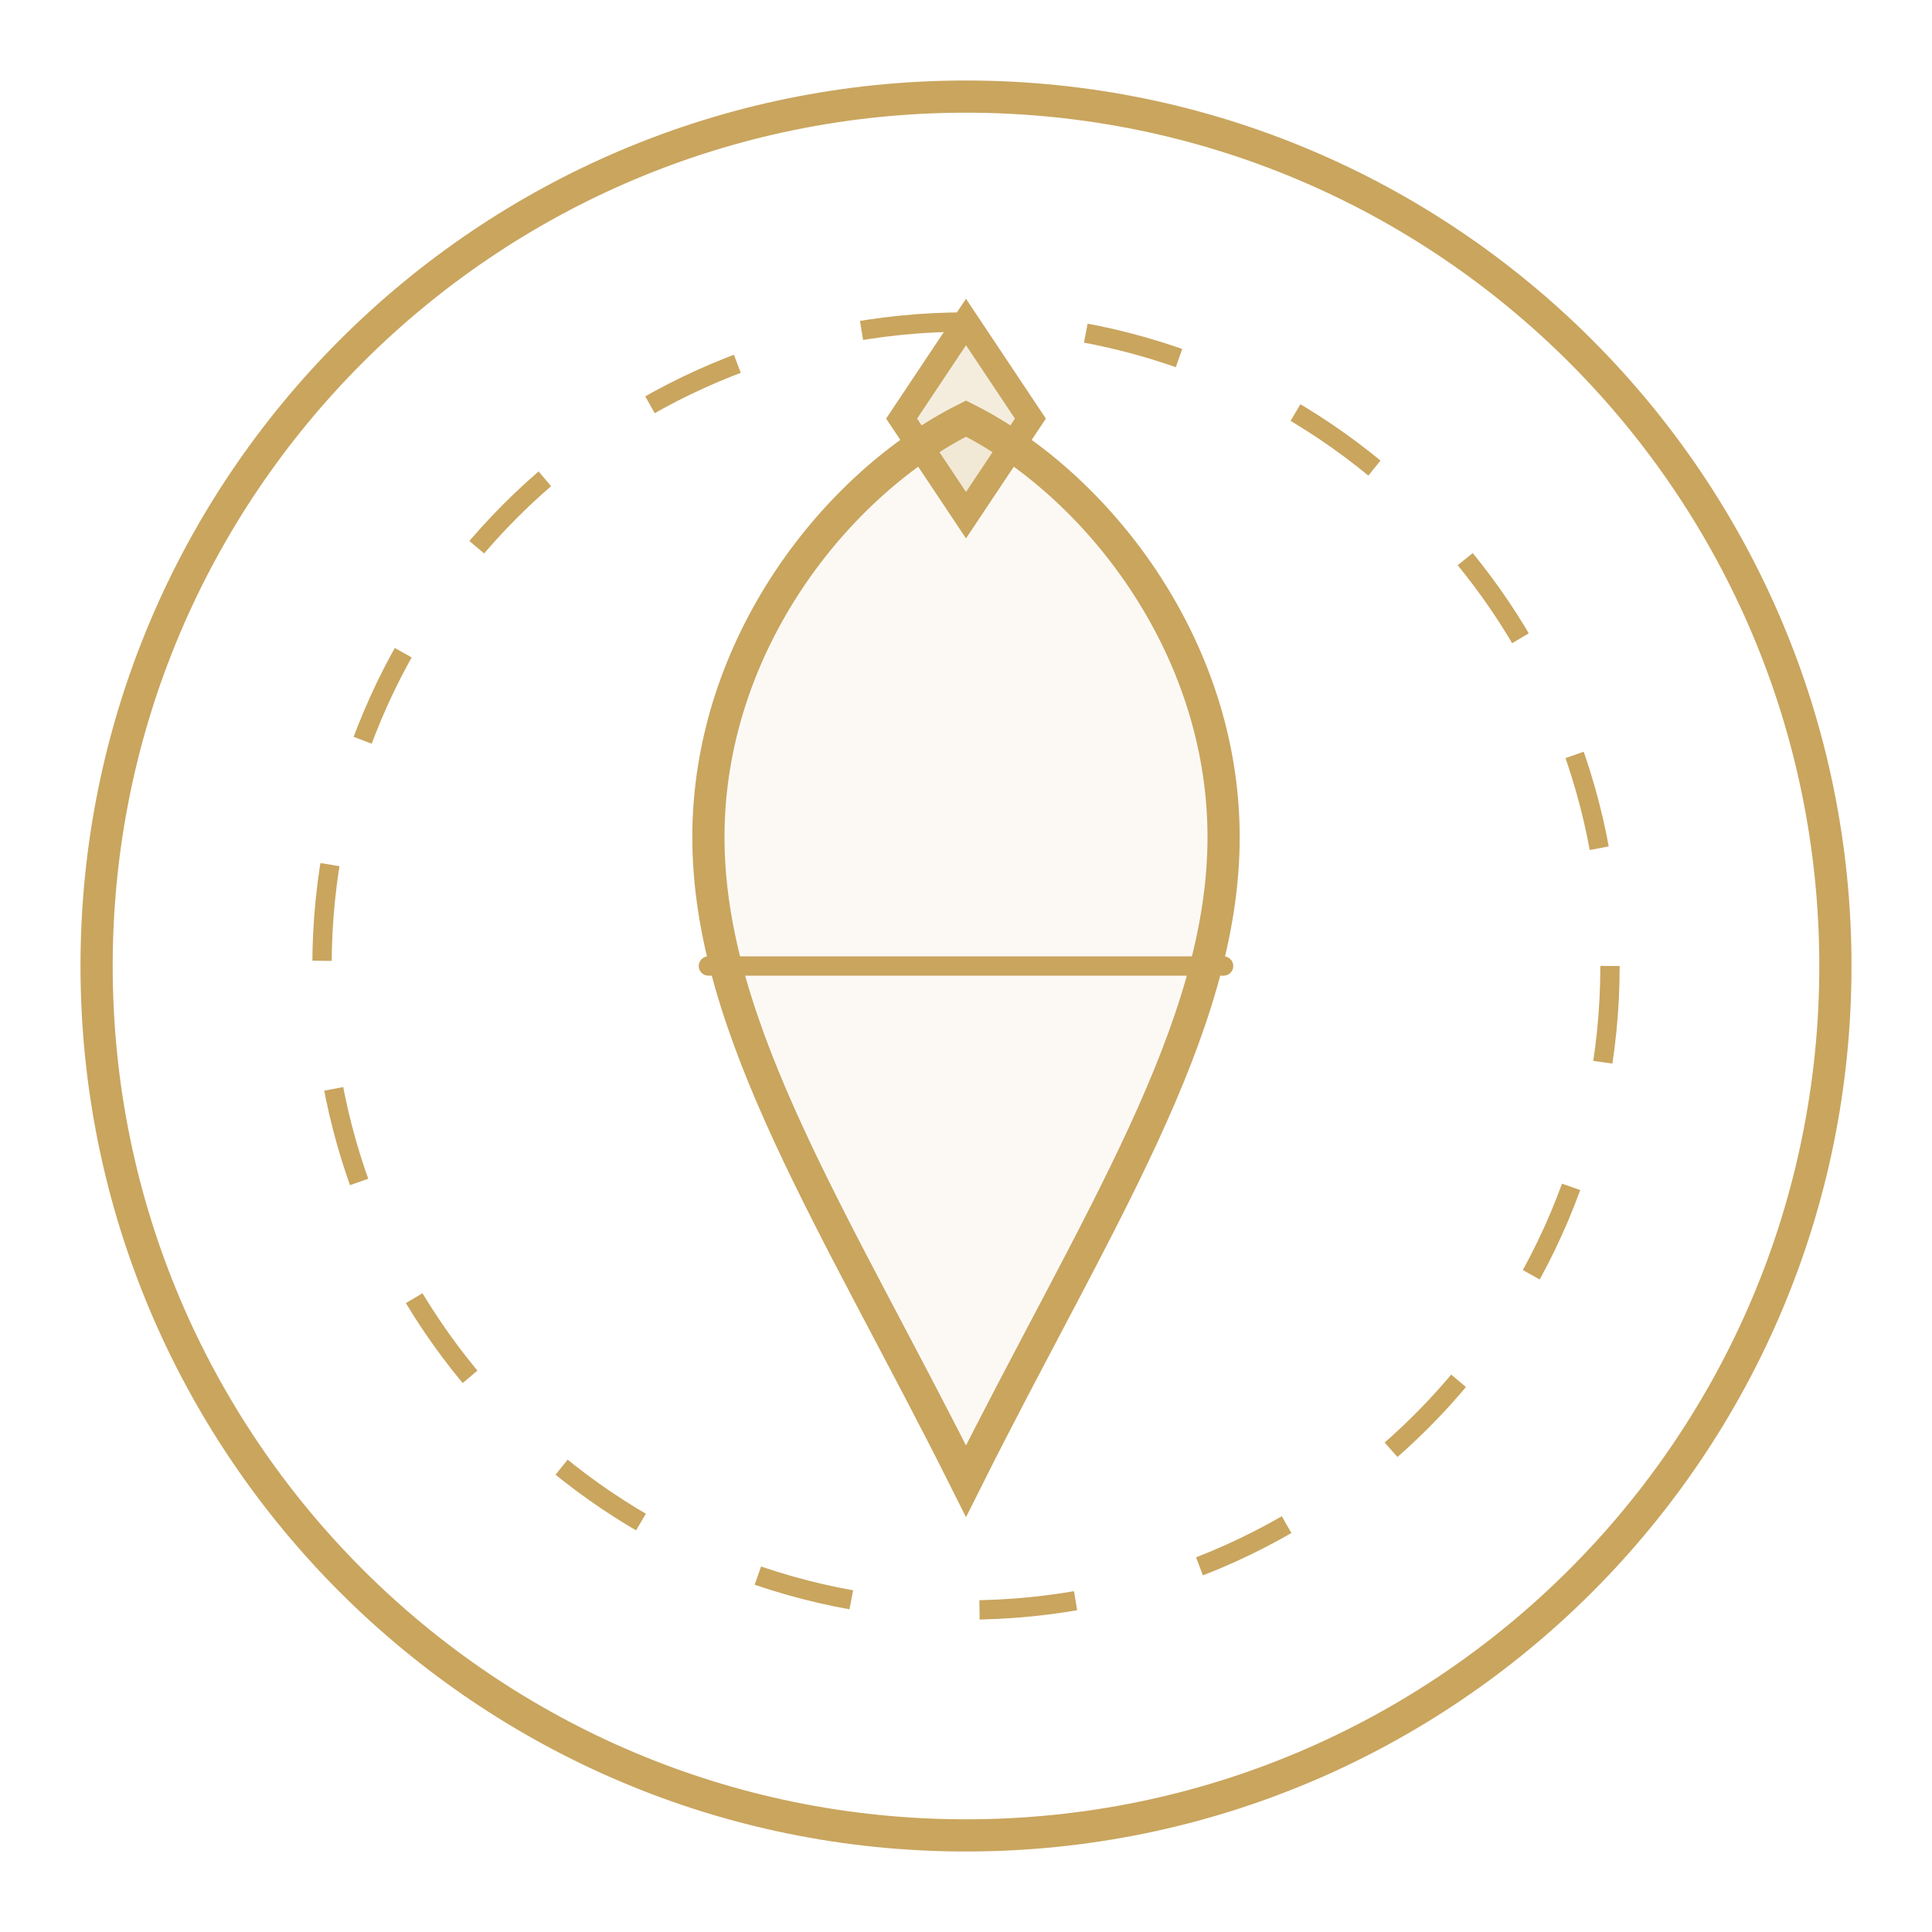
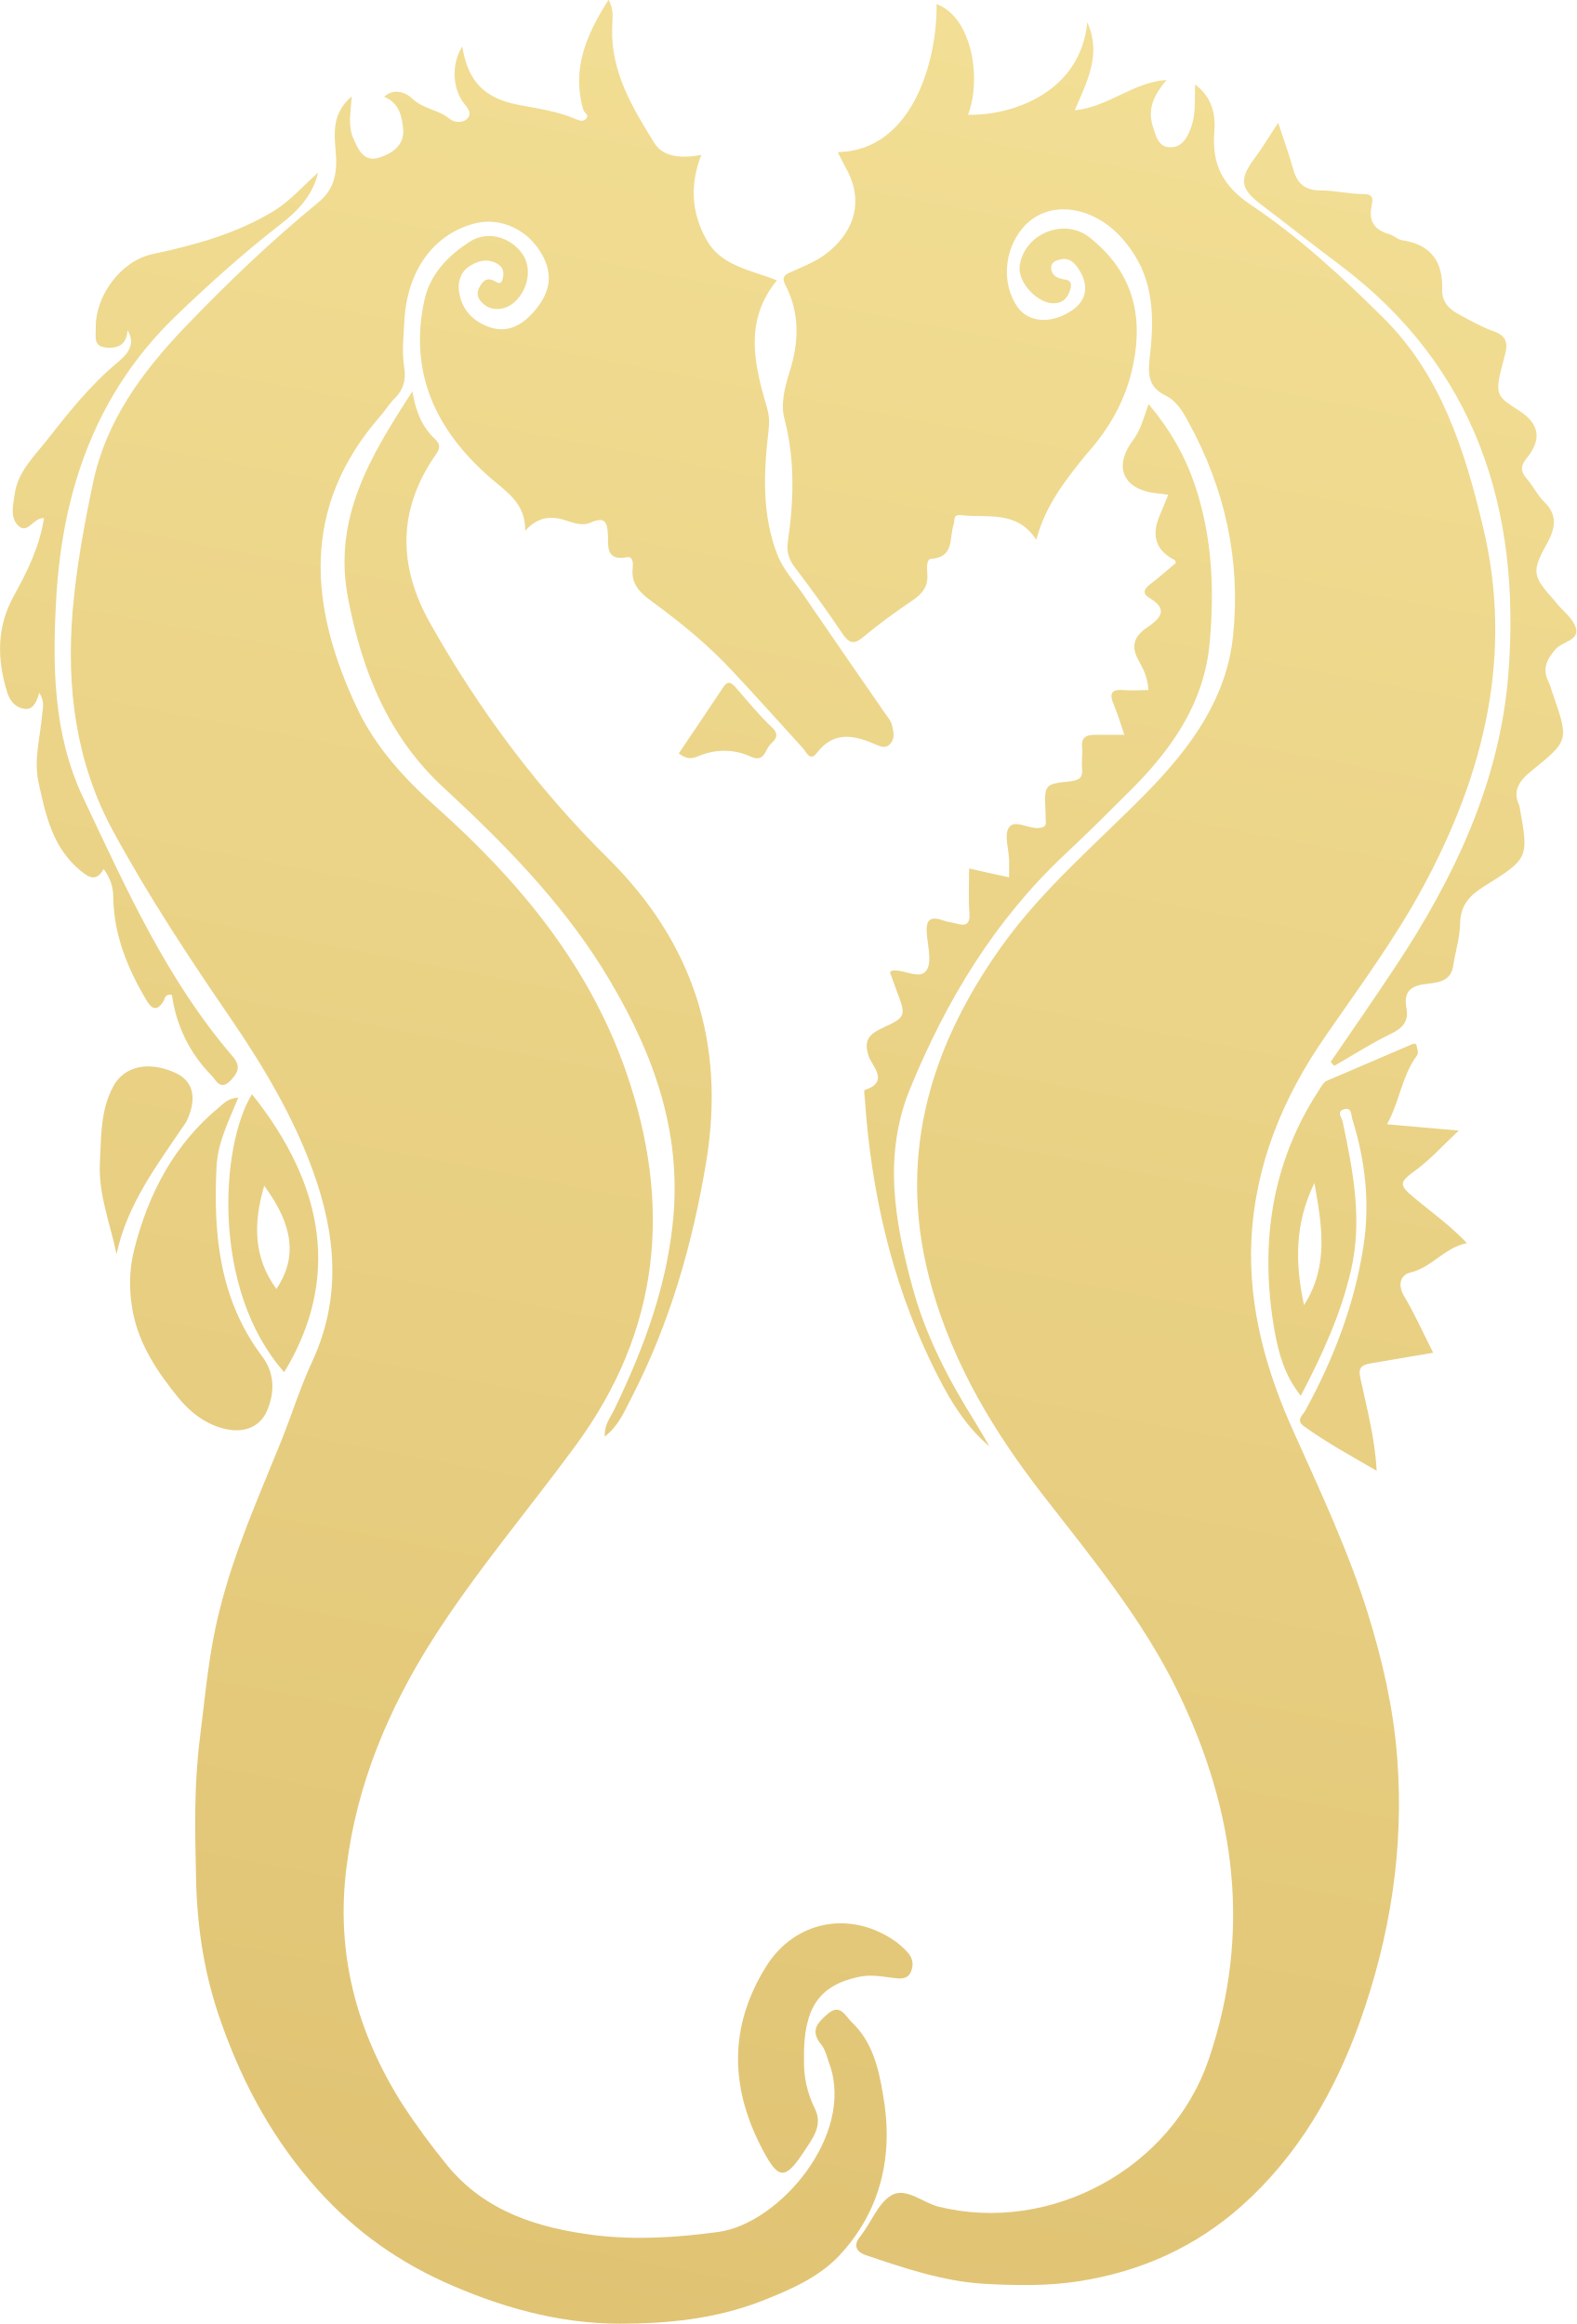
- <svg xmlns="http://www.w3.org/2000/svg" viewBox="0 0 60 60" fill="none">
-   <circle cx="30" cy="30" r="27" stroke="#C9A55E" stroke-width="1" />
-   <circle cx="30" cy="30" r="20" stroke="#C9A55E" stroke-width="0.6" stroke-dasharray="3 4" />
-   <path d="M30 46 C26 38 22 32 22 26 C22 20 26 15 30 13 C34 15 38 20 38 26 C38 32 34 38 30 46Z" stroke="#C9A55E" stroke-width="1" fill="rgba(201,165,94,0.06)" />
-   <line x1="22" y1="30" x2="38" y2="30" stroke="#C9A55E" stroke-width="0.6" stroke-linecap="round" />
-   <path d="M30 10 L32 13 L30 16 L28 13 Z" stroke="#C9A55E" stroke-width="0.8" fill="rgba(201,165,94,0.2)" />
+ <svg xmlns="http://www.w3.org/2000/svg" id="Layer_2" data-name="Layer 2" viewBox="0 0 145.83 215.04">
+   <defs>
+     <linearGradient id="linear-gradient" x1="93.23" y1="-36.11" x2="45.47" y2="212.79" gradientUnits="userSpaceOnUse">
+       <stop offset="0" stop-color="#f5e39a" />
+       <stop offset="1" stop-color="#e0c373" />
+     </linearGradient>
+   </defs>
+   <g id="Layer_2-2" data-name="Layer 2">
+     <path d="M48.58,49.1c.07-2.53-1.78-3.63-3.32-4.97-4.97-4.38-7.46-9.69-5.99-16.4.55-2.43,2.23-4.11,4.21-5.38,1.54-.99,3.6-.48,4.73.99.96,1.2.79,3.08-.38,4.38-.92,1.03-2.33,1.16-3.18.34-.48-.45-.62-.92-.27-1.54.27-.48.62-.86,1.23-.58.34.14.72.55.89-.14.17-.62.03-1.13-.58-1.44-.86-.45-1.68-.24-2.43.24-.86.51-1.16,1.44-1.03,2.36.24,1.68,1.27,2.77,2.84,3.32,1.44.48,2.67,0,3.73-1.06,1.85-1.88,2.23-3.7,1.1-5.68-1.27-2.29-3.8-3.46-6.16-2.88-3.87.99-6.33,4.38-6.57,9.11-.07,1.4-.24,2.84,0,4.28.17,1.06-.07,2.02-.89,2.81-.48.48-.86,1.1-1.3,1.61-7.43,8.49-6.61,17.67-2.16,27.09,1.71,3.6,4.38,6.51,7.33,9.14,7.67,6.85,14.11,14.62,17.53,24.45,4.28,12.33,3.22,23.9-4.69,34.65-4.38,5.96-9.21,11.64-13.18,17.87-4.11,6.47-7.02,13.39-7.98,21.06-1.03,7.98.92,15.27,5.17,21.98,1.27,1.95,2.67,3.84,4.14,5.65,3.53,4.31,8.46,5.82,13.7,6.47,3.8.45,7.6.21,11.4-.31,5.65-.79,12.6-8.97,10.27-15.51-.24-.65-.38-1.37-.79-1.85-1.06-1.3-.27-2.05.65-2.84,1.13-.96,1.61.24,2.19.79,1.88,1.78,2.47,4.18,2.88,6.61,1.03,5.65-.14,10.85-4.07,15.03-1.92,2.02-4.62,3.18-7.26,4.21-4.21,1.61-8.56,2.05-13.01,2.05-5.75,0-11.2-1.58-16.33-3.9-4.73-2.16-8.83-5.2-12.29-9.28-3.94-4.62-6.61-9.79-8.53-15.51-1.4-4.21-1.99-8.49-2.05-12.88-.1-4.14-.17-8.32.34-12.43.51-3.97.82-7.98,1.81-11.88,1.34-5.48,3.63-10.58,5.72-15.75.99-2.47,1.78-5.03,2.91-7.46,2.71-5.89,2.16-11.75.03-17.6-1.81-5-4.52-9.55-7.5-13.94-3.9-5.68-7.7-11.44-10.99-17.5-3.46-6.4-4.31-13.25-3.73-20.37.34-3.97,1.06-7.91,1.88-11.81,1.2-5.75,4.52-10.24,8.46-14.38,3.9-4.07,7.98-7.98,12.36-11.57,1.3-1.06,1.71-2.29,1.68-4.01-.07-1.88-.68-4.04,1.44-5.82-.1,1.51-.38,2.74.17,3.94.45,1.03.96,2.12,2.29,1.75,1.23-.38,2.43-1.13,2.29-2.67-.1-1.2-.38-2.43-1.75-2.98.92-.89,2.09-.34,2.57.14,1.03.99,2.43,1.03,3.46,1.88.45.38,1.3.45,1.71-.07.45-.51-.17-1.06-.45-1.47-.99-1.4-1.06-3.56-.07-5.14.55,3.25,2.02,4.79,5.24,5.41,1.78.34,3.56.58,5.24,1.3.31.14.68.27.96,0,.38-.38-.17-.55-.24-.86-1.1-3.73.27-6.92,2.33-10.17.55.92.34,1.78.34,2.57-.14,4.07,1.88,7.43,3.9,10.68.82,1.34,2.6,1.44,4.35,1.1-1.1,2.81-.89,5.38.45,7.81,1.34,2.47,4.04,2.81,6.54,3.8-3.08,3.77-2.09,7.77-.92,11.78.21.72.24,1.4.14,2.16-.45,3.87-.62,7.74.82,11.44.51,1.34,1.58,2.5,2.4,3.7,2.5,3.66,5.03,7.33,7.57,10.99.24.34.51.65.62,1.03.14.58.34,1.23-.14,1.78-.51.58-1.1.14-1.58-.03-1.95-.82-3.73-1.06-5.2.86-.65.86-.96-.03-1.27-.38-2.19-2.4-4.35-4.83-6.57-7.19-2.23-2.4-4.73-4.45-7.36-6.37-1.13-.82-2.02-1.61-1.85-3.15.03-.41.07-1.13-.58-.99-1.92.34-1.68-1.06-1.71-2.09-.07-1.16-.27-1.71-1.58-1.13-.68.31-1.44.1-2.16-.14-1.4-.51-2.71-.45-3.9.89h0ZM95.87,49.92c.86-3.22,2.74-5.55,4.62-7.88,2.16-2.4,3.7-5.1,4.35-8.36.96-4.76-.21-8.66-4.04-11.71-2.33-1.85-6.03-.38-6.47,2.6-.24,1.54,1.71,3.63,3.29,3.49.82-.07,1.2-.62,1.4-1.3.1-.41.1-.82-.48-.89-.65-.1-1.27-.31-1.3-1.1,0-.48.38-.65.79-.75.82-.21,1.3.21,1.71.82,1.03,1.51.82,2.91-.55,3.87-1.92,1.3-4.04,1.16-5.07-.31-1.47-2.12-1.27-5.24.51-7.33,1.51-1.78,3.97-2.19,6.4-1.1,1.47.68,2.57,1.71,3.49,2.98,2.23,3.05,2.26,6.51,1.85,10-.17,1.54-.24,2.84,1.47,3.66.96.45,1.58,1.47,2.09,2.43,3.39,6.16,4.86,12.81,4.14,19.76-.58,5.79-3.9,10.34-7.88,14.42-4.62,4.73-9.72,8.97-13.59,14.42-6.81,9.59-9.72,19.93-6.37,31.61,2.05,7.16,5.75,13.29,10.27,19.11,4.55,5.86,9.28,11.57,12.53,18.32,5.27,10.92,6.75,22.15,2.81,33.8-3.42,10.2-14.69,16.26-25.03,13.7-1.47-.38-3.05-1.85-4.38-1.03-1.23.75-1.85,2.53-2.84,3.77-.79.96-.21,1.51.51,1.75,3.53,1.2,7.12,2.4,10.79,2.64,2.94.17,5.99.24,9.01-.24,5.72-.92,10.68-3.15,15-6.99,5.2-4.66,8.59-10.55,10.89-16.98,2.81-7.88,4.11-16.03,3.46-24.45-.34-4.55-1.37-9.04-2.71-13.35-1.78-5.72-4.35-11.2-6.81-16.68-2.57-5.65-4.25-11.57-3.97-17.84.34-7.05,2.94-13.29,6.92-19,3.12-4.52,6.37-8.9,8.97-13.73,5.68-10.51,8.39-21.57,5.51-33.42-1.68-7.02-3.87-13.97-9.25-19.28-3.8-3.77-7.77-7.43-12.22-10.41-2.53-1.71-3.6-3.7-3.36-6.68.14-1.58-.14-3.22-1.78-4.45-.03,1.44.07,2.71-.34,3.9-.31.92-.82,1.92-1.92,1.92-1.16.03-1.4-1.13-1.68-2.05-.48-1.61.24-2.91,1.3-4.18-3.12.21-5.38,2.5-8.49,2.81,1.16-2.71,2.5-5.2,1.16-8.15-.62,6.54-7.02,8.66-11.03,8.56,1.3-3.46.31-9.07-2.91-10.24.07,5.17-2.19,13.56-9.14,13.7.24.45.45.92.68,1.34,2.02,3.46.51,6.4-1.88,8.15-.92.68-2.09,1.13-3.15,1.61-.62.27-.86.48-.48,1.23,1.34,2.6,1.23,5.27.38,7.98-.45,1.44-.86,2.98-.48,4.38.99,3.8.86,7.57.31,11.37-.14.92.1,1.64.65,2.36,1.51,1.99,2.98,4.01,4.38,6.1.58.86,1.03,1.13,1.95.34,1.44-1.2,2.94-2.29,4.52-3.36.92-.62,1.51-1.3,1.4-2.5-.03-.45-.1-1.34.34-1.37,2.19-.14,1.68-1.92,2.09-3.15.14-.38-.1-.99.72-.89,2.4.27,5.14-.48,6.92,2.26h0ZM38.14,36.23c-3.94,6.06-7.4,11.81-5.92,19.24,1.3,6.71,3.73,12.74,8.87,17.46,5.44,5.03,10.65,10.31,14.62,16.64,4.31,6.95,7.26,14.31,6.61,22.7-.51,6.44-2.71,12.4-5.51,18.18-.34.72-.92,1.37-.86,2.47,1.27-.99,1.78-2.26,2.4-3.46,3.6-6.95,5.72-14.35,6.99-22.02,1.78-10.92-1.2-20.2-9.11-28.04-6.47-6.4-11.88-13.66-16.37-21.61-3.05-5.34-3.12-10.58.45-15.72.38-.55.48-.92-.07-1.44-1.16-1.1-1.78-2.5-2.09-4.42h0ZM123.09,98.24c.07.1.17.21.34.38,1.75-.99,3.42-2.09,5.2-2.94,1.13-.55,1.71-1.16,1.47-2.43-.24-1.37.27-2.02,1.75-2.19.96-.14,2.33-.14,2.57-1.64.21-1.34.62-2.64.65-3.97.03-1.71.89-2.6,2.26-3.46,4.14-2.57,4.07-2.64,3.25-7.29-.03-.07,0-.14-.03-.17-.72-1.44.14-2.4,1.1-3.18,3.46-2.81,3.49-2.81,2.05-6.99-.17-.41-.24-.86-.45-1.27-.58-1.16-.21-2.02.62-2.98.62-.75,2.19-.82,1.92-1.95-.21-.89-1.2-1.61-1.85-2.4-.03-.07-.07-.1-.1-.14-2.12-2.36-2.19-2.71-.65-5.48.68-1.27.89-2.47-.27-3.63-.65-.62-1.06-1.47-1.64-2.16-.62-.72-.68-1.2,0-2.02,1.4-1.75,1.06-3.15-.72-4.31-2.29-1.47-2.33-1.47-1.37-5.07.31-1.06.27-1.85-.99-2.29-1.1-.38-2.16-.99-3.18-1.54-.96-.51-1.64-1.13-1.61-2.36.07-2.5-.99-4.11-3.63-4.52-.41-.03-.79-.41-1.2-.55-1.34-.38-1.99-1.1-1.71-2.57.07-.45.34-1.16-.68-1.16-1.37,0-2.71-.34-4.04-.34s-2.09-.55-2.47-1.81c-.41-1.44-.92-2.88-1.44-4.45-.82,1.23-1.47,2.36-2.26,3.39-1.4,1.92-1.16,2.77.68,4.18,2.4,1.81,4.76,3.7,7.19,5.51,12.74,9.55,16.88,22.77,15.68,37.97-.79,9.96-5,18.83-10.48,27.09-1.95,2.94-3.97,5.86-5.96,8.77h0ZM91.56,133.89c-.45-.79-.89-1.54-1.37-2.33-2.47-3.94-4.59-8.01-5.79-12.5-1.64-6.03-2.71-12.16-.24-18.25,3.36-8.22,7.84-15.65,14.38-21.78,2.19-2.05,4.28-4.14,6.37-6.23,3.66-3.73,6.51-7.91,6.99-13.32.45-4.93.24-9.79-1.34-14.52-.92-2.77-2.36-5.27-4.31-7.57-.45,1.27-.72,2.4-1.47,3.39-1.81,2.43-.86,4.52,2.16,4.86.34.03.65.07,1.13.14-.31.75-.55,1.37-.82,1.99-.75,1.81-.31,3.18,1.4,4.04.07.03.07.14.14.27-.79.65-1.54,1.34-2.36,1.95-.58.45-.82.86-.1,1.3,1.92,1.13.86,1.99-.27,2.77-1.13.79-1.47,1.68-.75,2.98.45.79.89,1.68.92,2.77-.82,0-1.58.07-2.29,0-1.27-.1-1.3.45-.89,1.4.34.82.62,1.71.96,2.74h-2.71c-.82,0-1.3.24-1.2,1.2.07.62-.07,1.27,0,1.88.1.89-.27,1.13-1.13,1.23-2.36.24-2.36.31-2.26,2.71.03.27,0,.58.03.86.07.58-.14.72-.75.75-.92.03-2.19-.82-2.67-.03-.45.68,0,1.95.03,2.98v1.61c-1.3-.27-2.47-.55-3.7-.82,0,1.44-.07,2.81.03,4.14.07,1.06-.38,1.2-1.2.96-.38-.1-.79-.14-1.16-.27-1.3-.48-1.71-.07-1.58,1.27.1,1.13.48,2.57-.03,3.32-.62.92-2.05-.1-3.15.03-.07,0-.1.07-.24.14.21.55.41,1.13.62,1.71.89,2.36.92,2.43-1.37,3.49-1.16.55-1.68,1.1-1.23,2.53.27.92,2.02,2.4-.34,3.18-.1,0-.03.51,0,.79.58,8.46,2.4,16.64,6.1,24.35,1.4,2.91,2.94,5.75,5.48,7.88h0ZM11.77,30.51c.92,1.44-.14,2.4-.96,3.08-2.53,2.12-4.55,4.69-6.57,7.26-1.16,1.47-2.6,2.84-2.88,4.86-.14.99-.45,2.16.31,2.91.89.89,1.4-.75,2.4-.68-.41,2.64-1.54,4.93-2.77,7.16-1.64,2.94-1.58,5.92-.62,9.01.24.75.75,1.34,1.51,1.47.86.17,1.2-.62,1.44-1.47.51.75.34,1.37.27,1.99-.17,2.09-.79,4.14-.34,6.27.65,3.01,1.3,6.06,3.87,8.18.75.62,1.47,1.1,2.16-.14.58.79.89,1.64.89,2.57.03,3.53,1.34,6.68,3.12,9.66.48.79.96.89,1.51.03.17-.24.1-.72.79-.62.41,2.88,1.64,5.41,3.7,7.5.41.45.79,1.37,1.71.45.68-.72,1.03-1.3.21-2.26-6.1-7.09-9.86-15.55-13.8-23.87-2.84-5.96-2.88-12.4-2.5-18.8.62-9.86,3.7-18.7,10.96-25.75,3.12-3.01,6.33-5.89,9.76-8.56,1.61-1.23,2.98-2.67,3.49-4.79-1.37,1.2-2.53,2.57-4.07,3.53-3.46,2.12-7.33,3.18-11.23,4.01-2.98.62-5.31,3.9-5.27,6.78.03.79-.31,1.81,1.06,1.88,1.16.07,1.81-.41,1.88-1.64h0ZM74.37,190.42c-.03-4.59,1.37-6.71,5.07-7.5,1.1-.24,2.16-.03,3.22.1.58.07,1.3.17,1.61-.58.27-.62.17-1.23-.27-1.75-.34-.38-.72-.72-1.13-1.03-4.14-2.94-9.35-1.99-12.02,2.33-3.46,5.58-3.32,11.27-.27,16.98,1.4,2.67,2.05,2.77,3.73.21.75-1.16,1.85-2.43,1.1-4.01-.75-1.51-1.1-3.08-1.03-4.76h0ZM62.79,69.72c.58.41,1.03.58,1.75.27,1.61-.68,3.29-.72,4.93.03,1.3.58,1.3-.72,1.85-1.2.41-.38.82-.82.1-1.51-1.23-1.16-2.29-2.47-3.42-3.77-.48-.51-.75-.48-1.13.1-1.34,2.02-2.71,4.04-4.07,6.06h0ZM135.7,115.02c-1.51-1.58-3.12-2.74-4.69-4.04-1.71-1.4-1.64-1.54.14-2.84,1.3-.99,2.4-2.23,3.8-3.53-2.36-.21-4.45-.38-6.64-.58,1.16-2.09,1.37-4.45,2.74-6.33.24-.34.03-.62,0-.92-.03-.31-.34-.21-.55-.1-2.6,1.13-5.24,2.23-7.84,3.36-.24.14-.45.51-.62.79-4.49,6.85-5.51,14.38-4.14,22.29.38,2.09.92,4.14,2.43,6.03,2.02-3.84,3.73-7.6,4.66-11.68,1.06-4.62.17-9.18-.79-13.7-.1-.38-.58-.92.14-1.13.72-.21.65.55.75.89,1.2,3.8,1.64,7.7,1.06,11.64-.82,5.48-2.77,10.55-5.41,15.37-.21.41-.92.86-.1,1.44,2.09,1.51,4.35,2.74,6.71,4.11-.17-3.08-.92-5.82-1.51-8.59-.21-.92.1-1.2.92-1.34,1.88-.31,3.77-.65,5.82-.99-.92-1.81-1.71-3.6-2.71-5.27-.62-1.1-.27-1.95.62-2.16,1.99-.48,3.12-2.29,5.2-2.71h0ZM121.59,109.47c.72,4.01,1.34,7.67-.96,11.3-.82-3.84-.89-7.5.96-11.3ZM22.05,101.56c-1.03.07-1.37.58-1.81.92-4.14,3.42-6.51,7.98-7.81,13.08-.48,1.85-.51,3.77-.17,5.68.58,3.18,2.33,5.75,4.31,8.18,1.2,1.44,2.81,2.6,4.69,2.88,1.37.21,2.84-.27,3.46-1.81.72-1.71.68-3.46-.48-5-3.94-5.24-4.52-11.27-4.21-17.5.1-2.23,1.1-4.21,2.02-6.44h0ZM26.29,126.97c5.14-8.46,3.87-17.16-2.98-25.72-2.91,4.69-3.8,18.05,2.98,25.72h0ZM25.57,119.27c-2.12-2.91-2.16-6.03-1.13-9.55,2.74,3.7,3.05,6.68,1.13,9.55ZM10.78,116.05c.99-4.66,3.8-8.32,6.37-12.12.07-.1.14-.21.17-.31.92-2.05.55-3.6-1.1-4.35-2.47-1.13-4.76-.62-5.75,1.27-1.2,2.23-1.1,4.66-1.23,7.09-.14,2.94.96,5.58,1.54,8.42h0Z" fill="url(#linear-gradient)" />
+   </g>
</svg>
